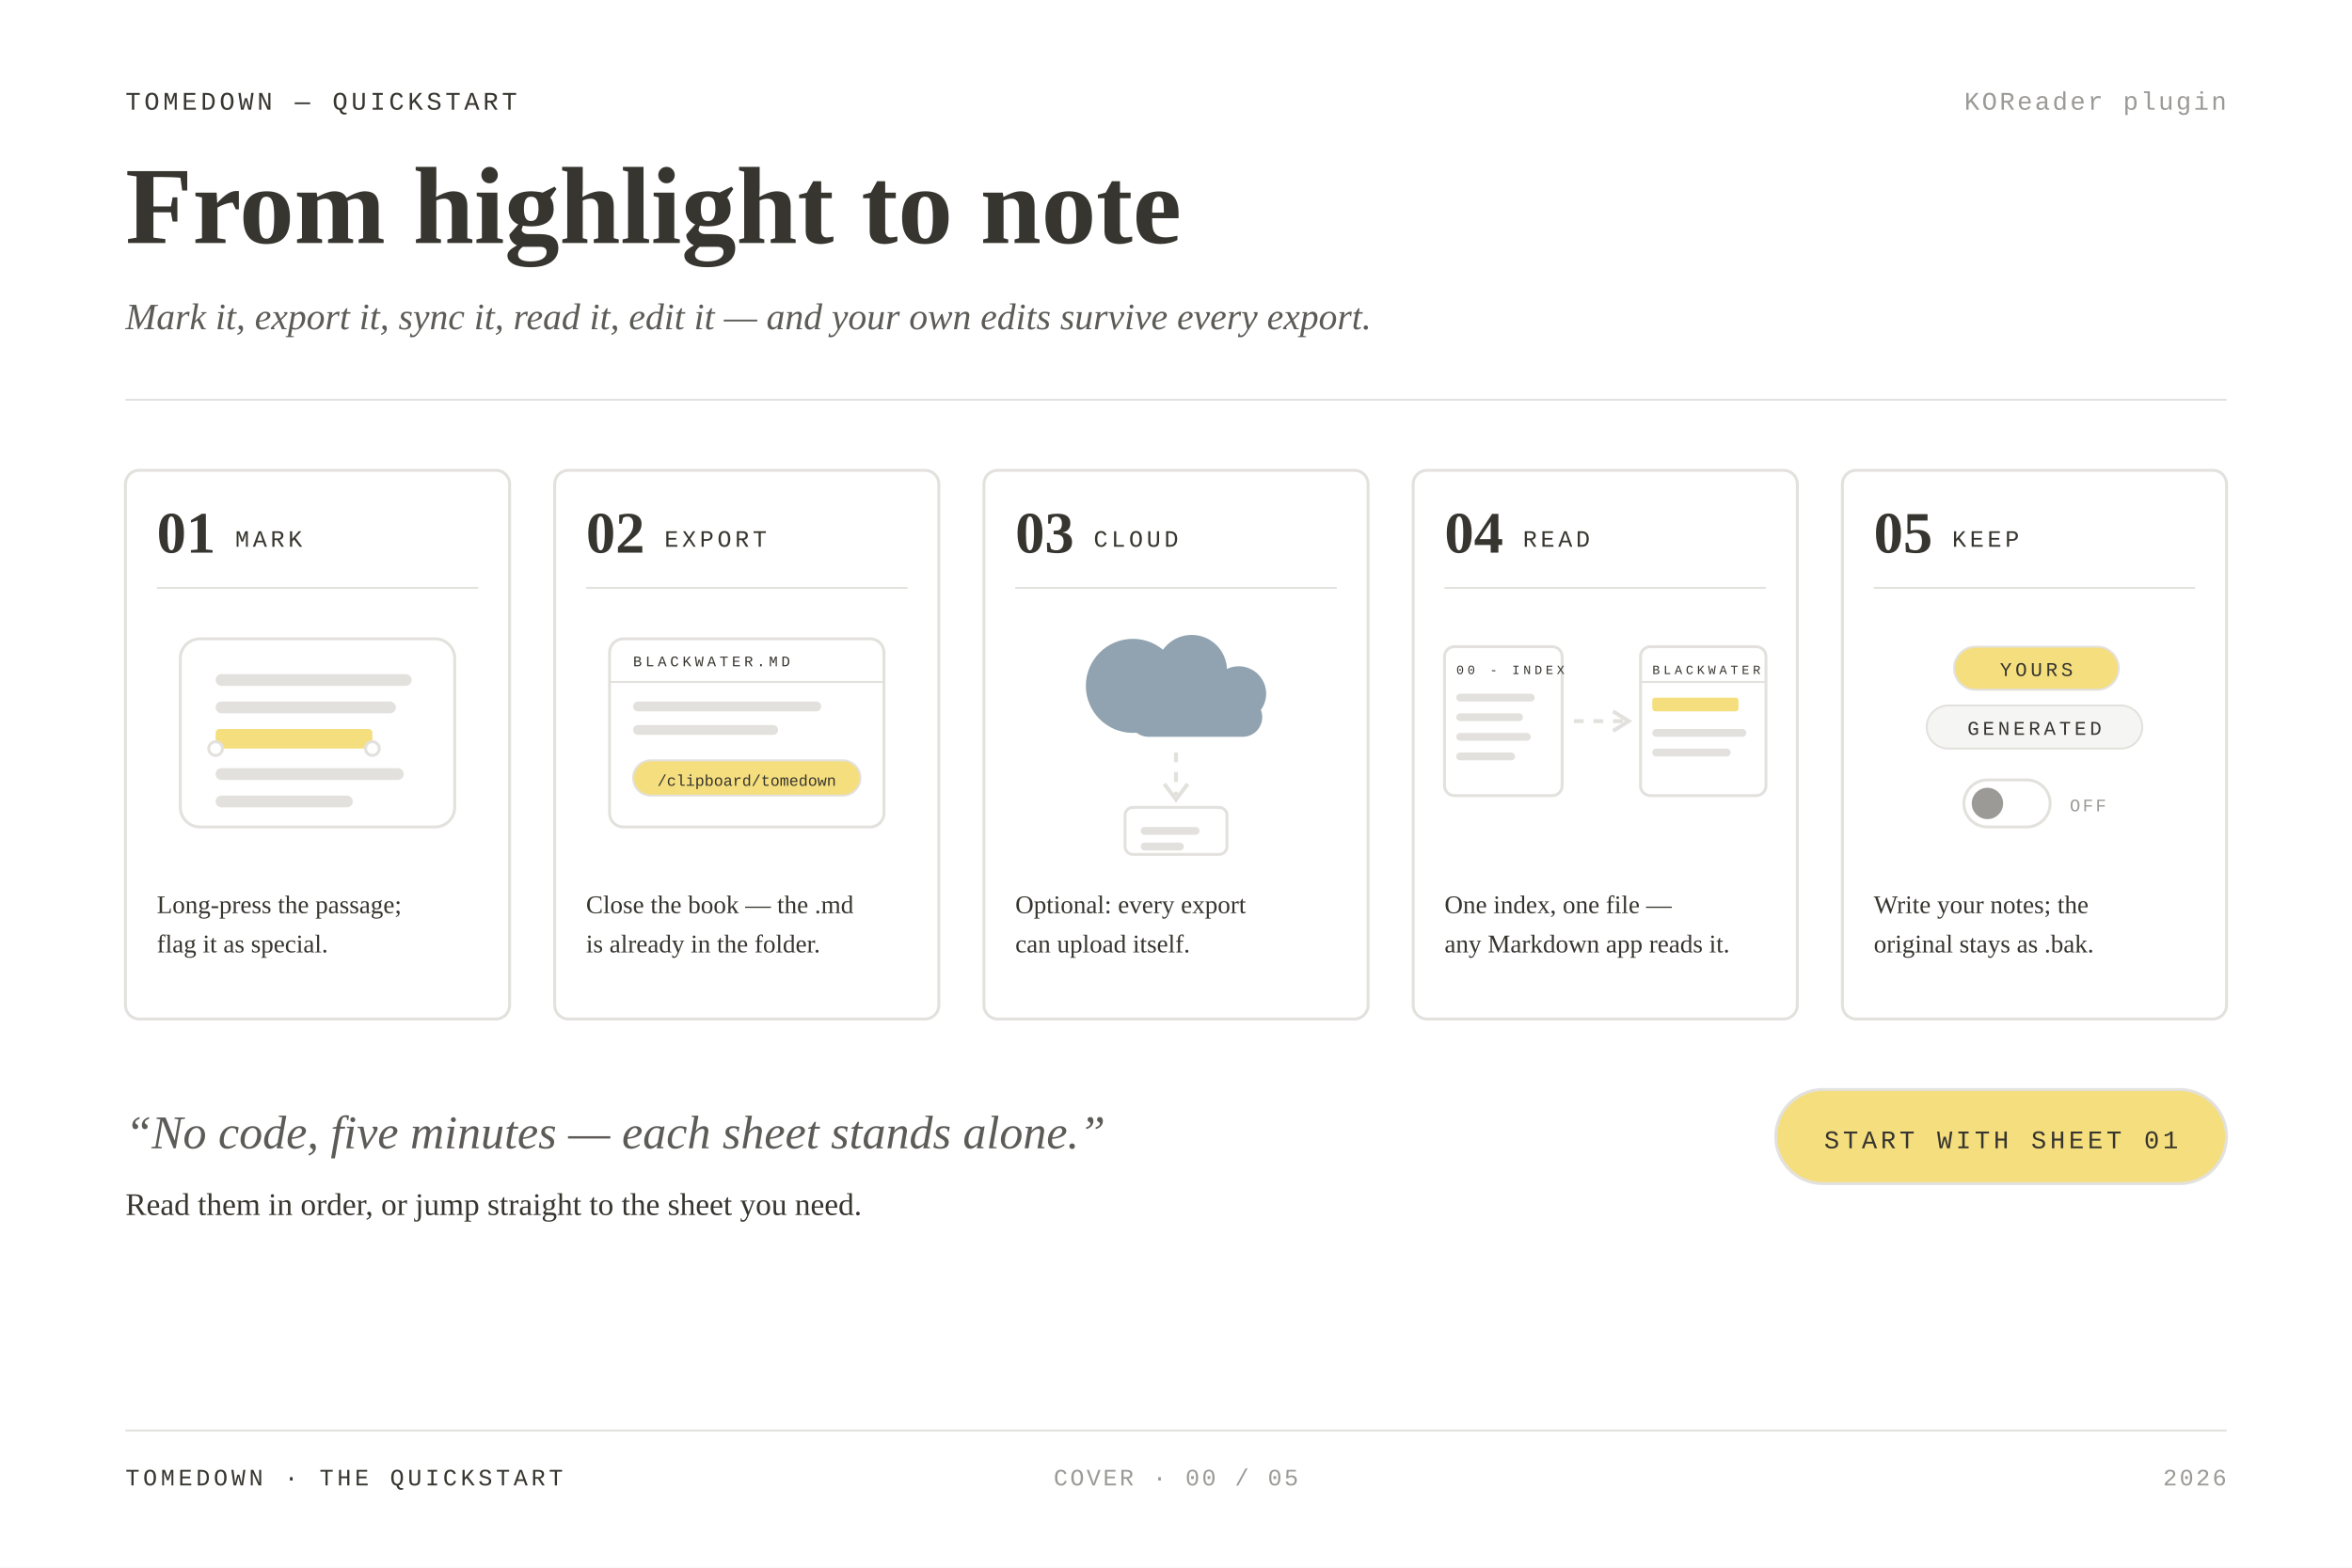
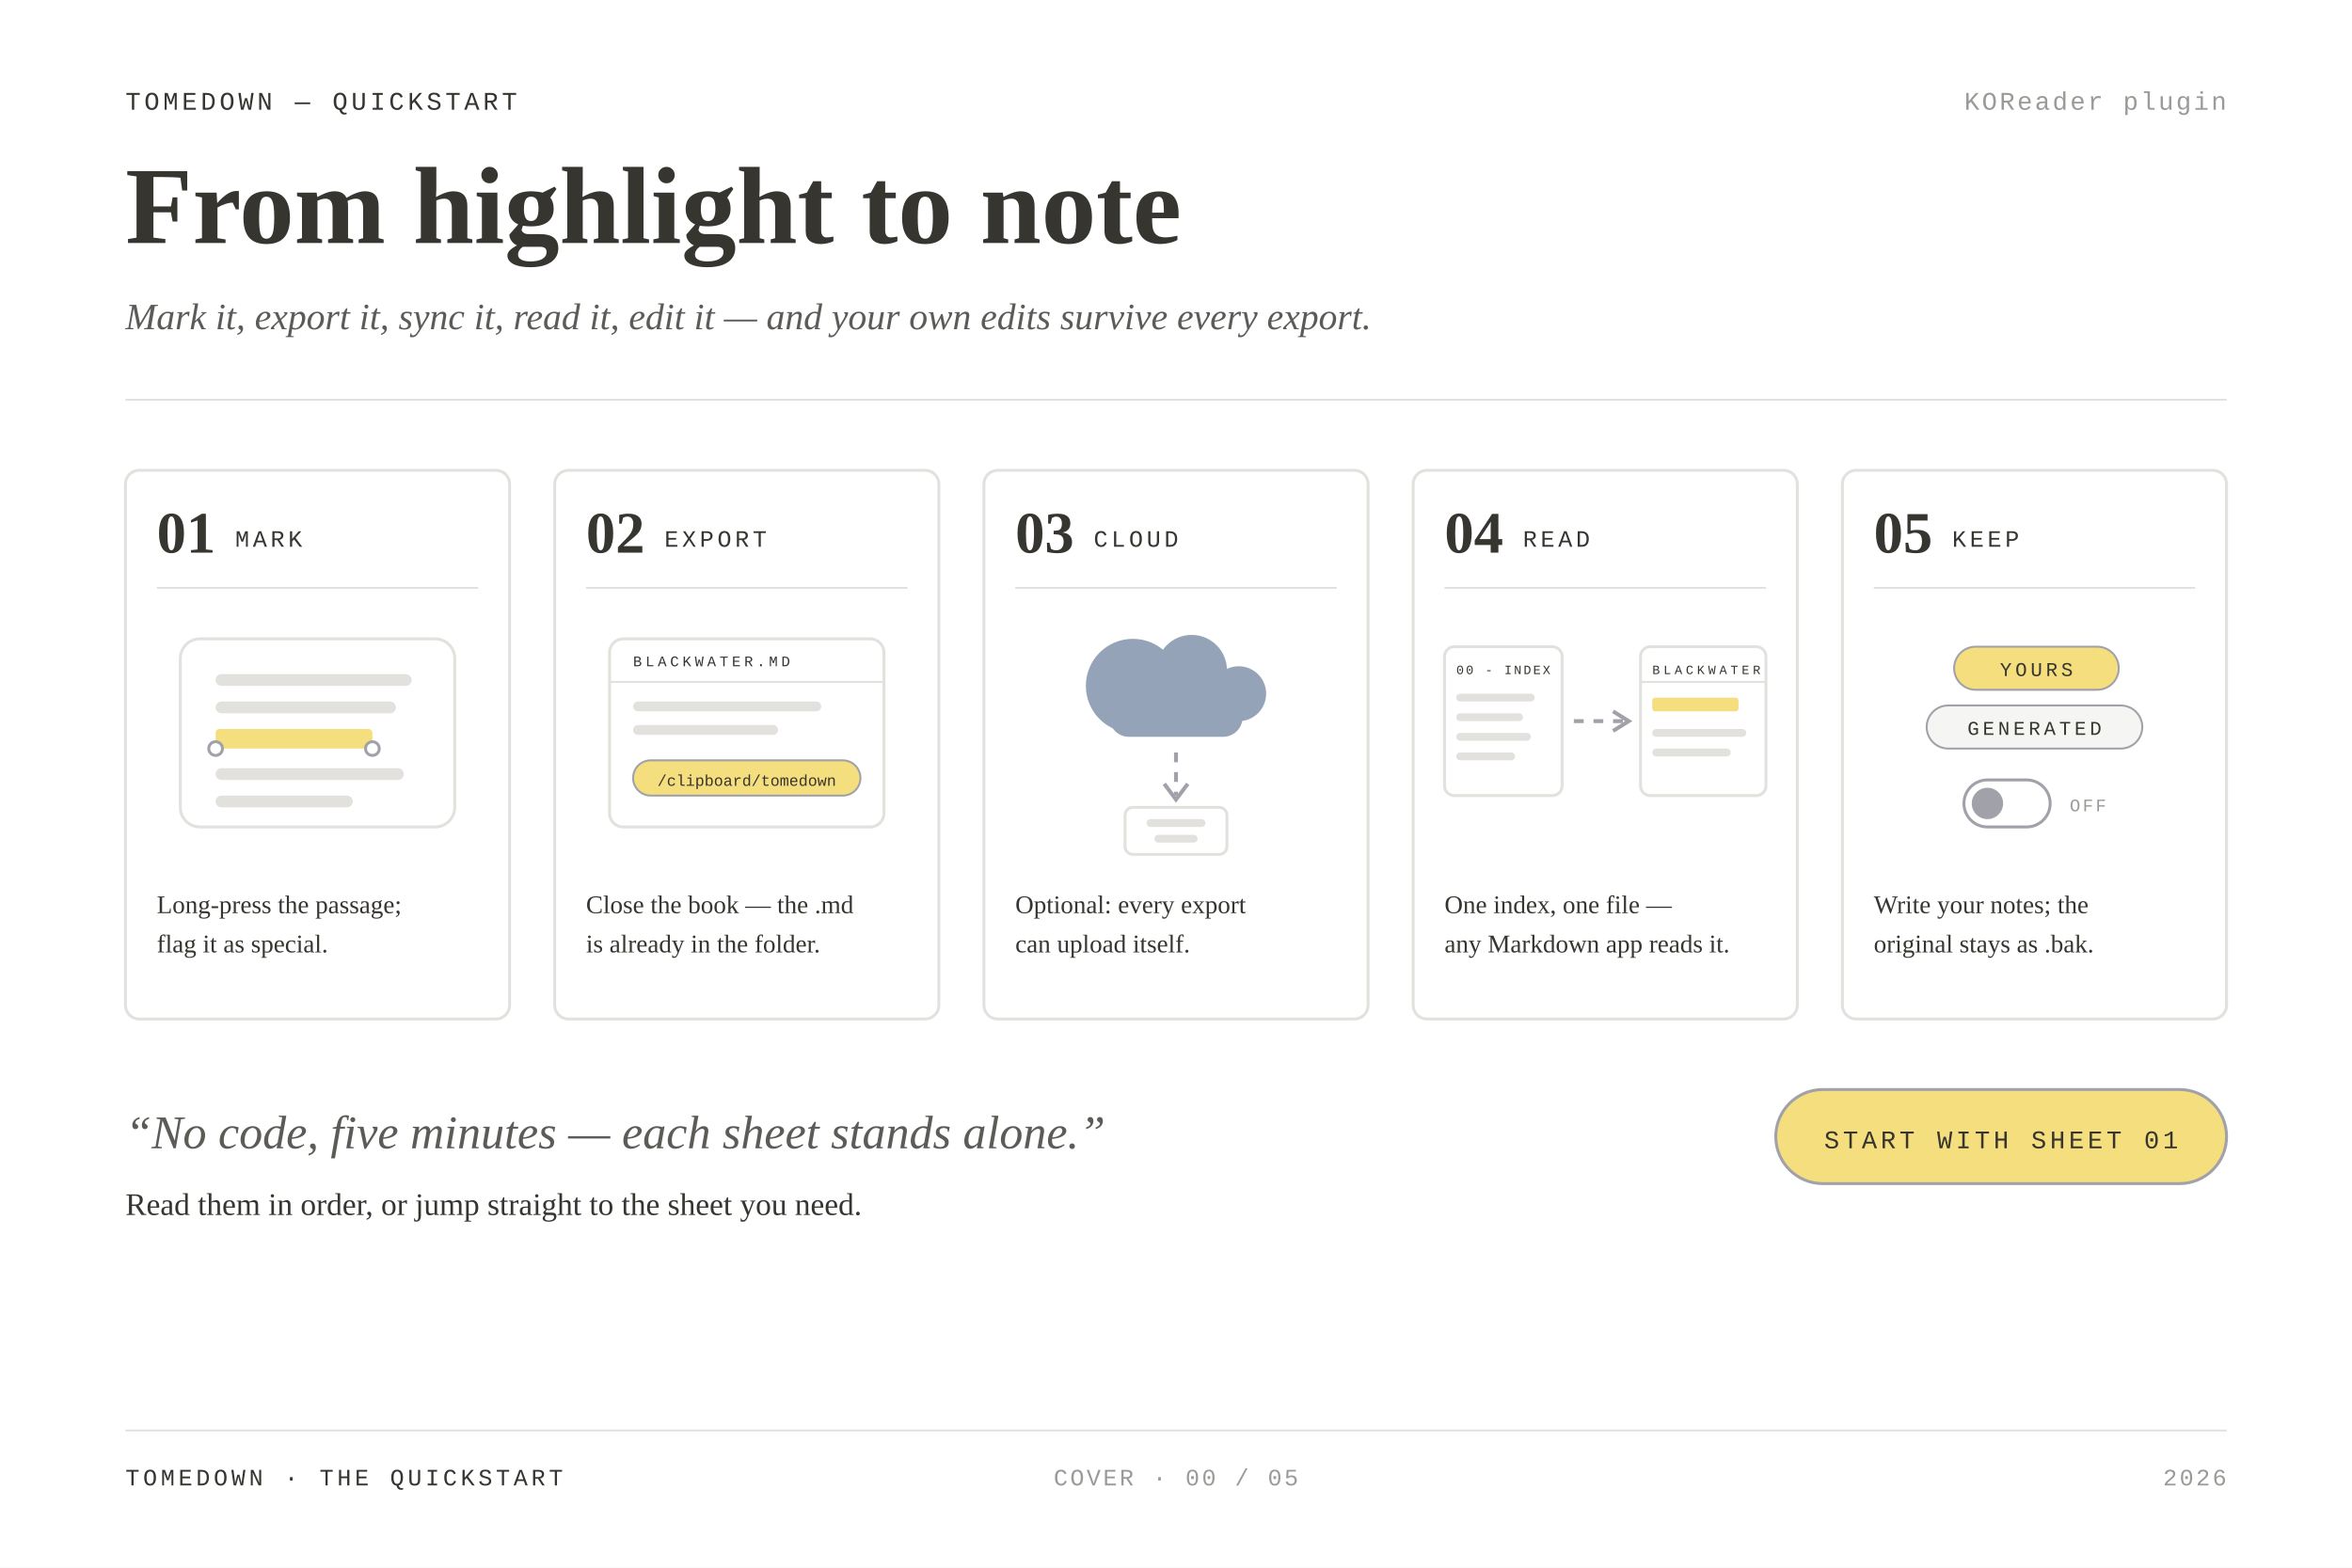
<svg xmlns="http://www.w3.org/2000/svg" width="1740" height="1160" viewBox="0 0 1200 800" role="img" aria-label="Tomedown quickstart cover — five sheets from the first highlight to a note you can edit">
  <style>
    .display { font-family: Georgia, "Times New Roman", serif; font-weight: 700; fill: #37352F; }
    .deck    { font-family: Georgia, "Times New Roman", serif; font-style: italic; fill: #5C5B57; }
    .label   { font-family: "SF Mono", Menlo, Consolas, "Liberation Mono", monospace; letter-spacing: 1.8px; fill: #37352F; }
    .labelm  { font-family: "SF Mono", Menlo, Consolas, "Liberation Mono", monospace; letter-spacing: 1.2px; fill: #9B9A97; }
    .body    { font-family: Georgia, "Times New Roman", serif; fill: #37352F; }
    .code    { font-family: "SF Mono", Menlo, Consolas, "Liberation Mono", monospace; fill: #37352F; }
    .rule    { stroke: #E3E1DD; stroke-width: 1; }
    .hair    { stroke: #E3E1DD; stroke-width: 1; opacity: 1; }
    .card    { fill: #FFFFFF; stroke: #E3E1DD; stroke-width: 1.5; }
    .frame   { fill: #FFFFFF; stroke: #E3E1DD; stroke-width: 1.5; }
    .skel    { fill: #E3E1DD; }
    .accent  { fill: #F5DE7E; }
  </style>
  <rect width="1200" height="800" fill="#FFFFFF" />
  <text class="label" x="64" y="56" font-size="13">TOMEDOWN — QUICKSTART</text>
  <text class="labelm" x="1136" y="56" font-size="13" text-anchor="end">KOReader plugin</text>
  <text class="display" x="64" y="124" font-size="56">From highlight to note</text>
  <text class="deck" x="64" y="168" font-size="19">Mark it, export it, sync it, read it, edit it — and your own edits survive every export.</text>
  <line class="rule" x1="64" y1="204" x2="1136" y2="204" />
  <rect class="card" x="64" y="240" width="196" height="280" rx="7" />
  <text class="display" x="80" y="282" font-size="30">01</text>
  <text class="label" x="120" y="279" font-size="12">MARK</text>
  <line class="hair" x1="80" y1="300" x2="244" y2="300" />
  <rect class="frame" x="92" y="326" width="140" height="96" rx="10" />
  <rect class="skel" x="110" y="344" width="100" height="6" rx="3" />
  <rect class="skel" x="110" y="358" width="92" height="6" rx="3" />
  <rect class="accent" x="110" y="372" width="80" height="10" rx="2" />
-   <circle cx="110" cy="382" r="3.5" fill="#FFFFFF" stroke="#E3E1DD" stroke-width="1.5" />
-   <circle cx="190" cy="382" r="3.5" fill="#FFFFFF" stroke="#E3E1DD" stroke-width="1.5" />
+   <circle cx="110" cy="382" r="3.5" fill="#FFFFFF" stroke="#A1A1AA" stroke-width="1.5" />
+   <circle cx="190" cy="382" r="3.5" fill="#FFFFFF" stroke="#A1A1AA" stroke-width="1.5" />
  <rect class="skel" x="110" y="392" width="96" height="6" rx="3" />
  <rect class="skel" x="110" y="406" width="70" height="6" rx="3" />
  <text class="body" x="80" y="466" font-size="13">Long-press the passage;</text>
  <text class="body" x="80" y="486" font-size="13">flag it as special.</text>
  <rect class="card" x="283" y="240" width="196" height="280" rx="7" />
  <text class="display" x="299" y="282" font-size="30">02</text>
  <text class="label" x="339" y="279" font-size="12">EXPORT</text>
  <line class="hair" x1="299" y1="300" x2="463" y2="300" />
  <rect class="card" x="311" y="326" width="140" height="96" rx="7" />
  <text class="label" x="323" y="340" font-size="7.5">BLACKWATER.MD</text>
  <line class="hair" x1="311" y1="348" x2="451" y2="348" />
  <rect class="skel" x="323" y="358" width="96" height="5" rx="2.5" />
  <rect class="skel" x="323" y="370" width="74" height="5" rx="2.5" />
-   <rect class="accent" x="323" y="388" width="116" height="18" rx="9" stroke="#E3E1DD" stroke-width="1" />
+   <rect class="accent" x="323" y="388" width="116" height="18" rx="9" stroke="#A1A1AA" stroke-width="1" />
  <text class="code" x="381" y="401" font-size="8" text-anchor="middle">/clipboard/tomedown</text>
  <text class="body" x="299" y="466" font-size="13">Close the book — the .md</text>
  <text class="body" x="299" y="486" font-size="13">is already in the folder.</text>
  <rect class="card" x="502" y="240" width="196" height="280" rx="7" />
  <text class="display" x="518" y="282" font-size="30">03</text>
  <text class="label" x="558" y="279" font-size="12">CLOUD</text>
  <line class="hair" x1="518" y1="300" x2="682" y2="300" />
-   <circle cx="578" cy="350" r="24" fill="#91A3B0" />
-   <circle cx="608" cy="342" r="18" fill="#91A3B0" />
-   <circle cx="632" cy="354" r="14" fill="#91A3B0" />
-   <rect x="576" y="356" width="68" height="20" rx="10" fill="#91A3B0" />
-   <path d="M600 384 L600 406" fill="none" stroke="#E3E1DD" stroke-width="2" stroke-dasharray="5 5" />
-   <path d="M594 400 L600 408 L606 400" fill="none" stroke="#E3E1DD" stroke-width="2" />
+   <circle cx="578" cy="350" r="24" fill="#94A3B8" />
+   <circle cx="608" cy="342" r="18" fill="#94A3B8" />
+   <circle cx="632" cy="354" r="14" fill="#94A3B8" />
+   <rect x="566" y="356" width="68" height="20" rx="10" fill="#94A3B8" />
+   <path d="M600 384 L600 406" fill="none" stroke="#A1A1AA" stroke-width="2" stroke-dasharray="5 5" />
+   <path d="M594 400 L600 408 L606 400" fill="none" stroke="#A1A1AA" stroke-width="2" />
  <rect class="card" x="574" y="412" width="52" height="24" rx="4" />
-   <rect class="skel" x="582" y="422" width="30" height="4" rx="2" />
-   <rect class="skel" x="582" y="430" width="22" height="4" rx="2" />
+   <rect class="skel" x="585" y="418" width="30" height="4" rx="2" />
+   <rect class="skel" x="589" y="426" width="22" height="4" rx="2" />
  <text class="body" x="518" y="466" font-size="13">Optional: every export</text>
  <text class="body" x="518" y="486" font-size="13">can upload itself.</text>
  <rect class="card" x="721" y="240" width="196" height="280" rx="7" />
  <text class="display" x="737" y="282" font-size="30">04</text>
  <text class="label" x="777" y="279" font-size="12">READ</text>
  <line class="hair" x1="737" y1="300" x2="901" y2="300" />
  <rect class="card" x="737" y="330" width="60" height="76" rx="5" />
-   <text class="label" x="743" y="344" font-size="6.5">00 - INDEX</text>
+   <text class="label" x="743" y="344" font-size="6.5" style="letter-spacing: 1px">00 - INDEX</text>
  <rect class="skel" x="743" y="354" width="40" height="4" rx="2" />
  <rect class="skel" x="743" y="364" width="34" height="4" rx="2" />
  <rect class="skel" x="743" y="374" width="38" height="4" rx="2" />
  <rect class="skel" x="743" y="384" width="30" height="4" rx="2" />
-   <path d="M803 368 L829 368" fill="none" stroke="#E3E1DD" stroke-width="2" stroke-dasharray="5 5" />
-   <path d="M823 363 L831 368 L823 373" fill="none" stroke="#E3E1DD" stroke-width="2" />
+   <path d="M803 368 L829 368" fill="none" stroke="#A1A1AA" stroke-width="2" stroke-dasharray="5 5" />
+   <path d="M823 363 L831 368 L823 373" fill="none" stroke="#A1A1AA" stroke-width="2" />
  <rect class="card" x="837" y="330" width="64" height="76" rx="5" />
  <text class="label" x="843" y="344" font-size="6.5">BLACKWATER</text>
  <line class="hair" x1="837" y1="348" x2="901" y2="348" />
  <rect class="accent" x="843" y="356" width="44" height="7" rx="1.5" />
  <rect class="skel" x="843" y="372" width="48" height="4" rx="2" />
  <rect class="skel" x="843" y="382" width="40" height="4" rx="2" />
  <text class="body" x="737" y="466" font-size="13">One index, one file —</text>
  <text class="body" x="737" y="486" font-size="13">any Markdown app reads it.</text>
  <rect class="card" x="940" y="240" width="196" height="280" rx="7" />
  <text class="display" x="956" y="282" font-size="30">05</text>
  <text class="label" x="996" y="279" font-size="12">KEEP</text>
  <line class="hair" x1="956" y1="300" x2="1120" y2="300" />
-   <rect class="accent" x="997" y="330" width="84" height="22" rx="11" stroke="#E3E1DD" stroke-width="1" />
+   <rect class="accent" x="997" y="330" width="84" height="22" rx="11" stroke="#A1A1AA" stroke-width="1" />
  <text class="label" x="1039" y="345" font-size="10" text-anchor="middle">YOURS</text>
-   <rect x="983" y="360" width="110" height="22" rx="11" fill="#F5F5F4" stroke="#E3E1DD" stroke-width="1" />
-   <text class="label" x="1038" y="375" font-size="10" text-anchor="middle" fill="#9B9A97">GENERATED</text>
-   <rect x="1002" y="398" width="44" height="24" rx="12" fill="#FFFFFF" stroke="#E3E1DD" stroke-width="1.5" />
-   <circle cx="1014" cy="410" r="8" fill="#9B9A97" />
+   <rect x="983" y="360" width="110" height="22" rx="11" fill="#F5F5F4" stroke="#A1A1AA" stroke-width="1" />
+   <text class="label" x="1038" y="375" font-size="10" text-anchor="middle" fill="#A1A1AA">GENERATED</text>
+   <rect x="1002" y="398" width="44" height="24" rx="12" fill="#FFFFFF" stroke="#A1A1AA" stroke-width="1.5" />
+   <circle cx="1014" cy="410" r="8" fill="#A1A1AA" />
  <text class="labelm" x="1056" y="414" font-size="9">OFF</text>
  <text class="body" x="956" y="466" font-size="13">Write your notes; the</text>
  <text class="body" x="956" y="486" font-size="13">original stays as .bak.</text>
  <text class="deck" x="64" y="586" font-size="24">“No code, five minutes — each sheet stands alone.”</text>
  <text class="body" x="64" y="620" font-size="16">Read them in order, or jump straight to the sheet you need.</text>
-   <rect class="accent" x="906" y="556" width="230" height="48" rx="24" stroke="#E3E1DD" stroke-width="1.5" />
+   <rect class="accent" x="906" y="556" width="230" height="48" rx="24" stroke="#A1A1AA" stroke-width="1.5" />
  <text class="label" x="1021" y="586" font-size="13" text-anchor="middle">START WITH SHEET 01</text>
  <line class="rule" x1="64" y1="730" x2="1136" y2="730" />
  <text class="label" x="64" y="758" font-size="12">TOMEDOWN · THE QUICKSTART</text>
  <text class="labelm" x="600" y="758" font-size="12" text-anchor="middle">COVER · 00 / 05</text>
  <text class="labelm" x="1136" y="758" font-size="12" text-anchor="end">2026</text>
</svg>
